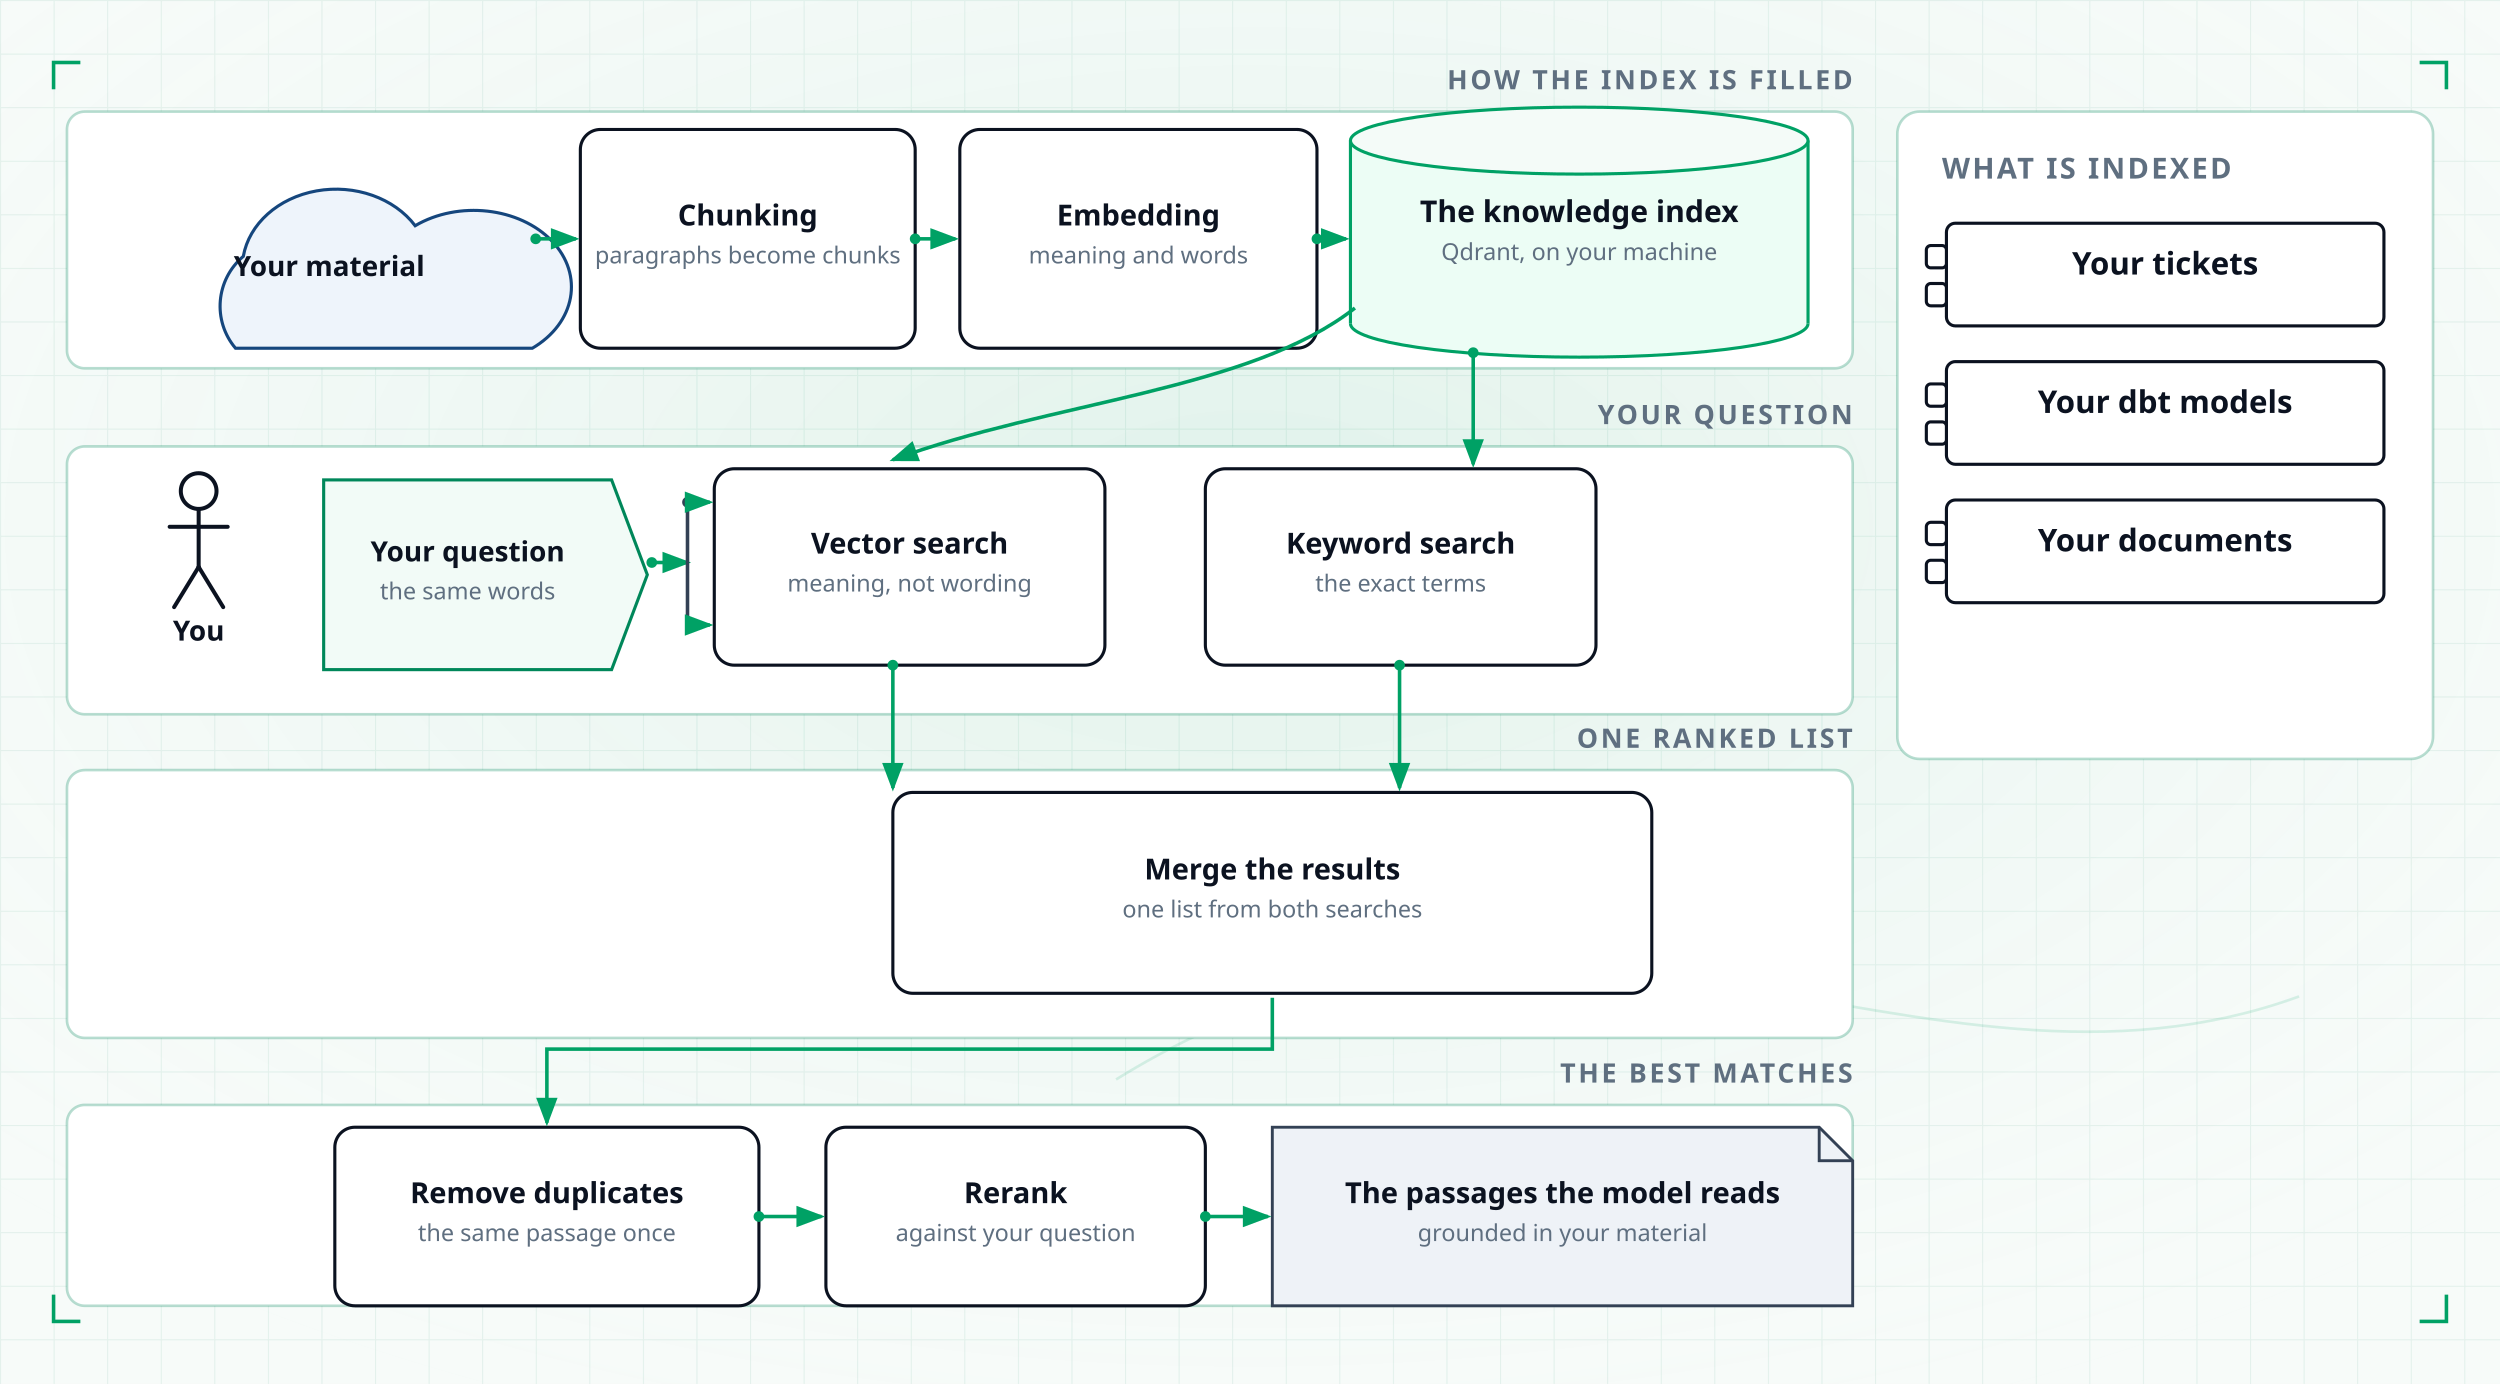
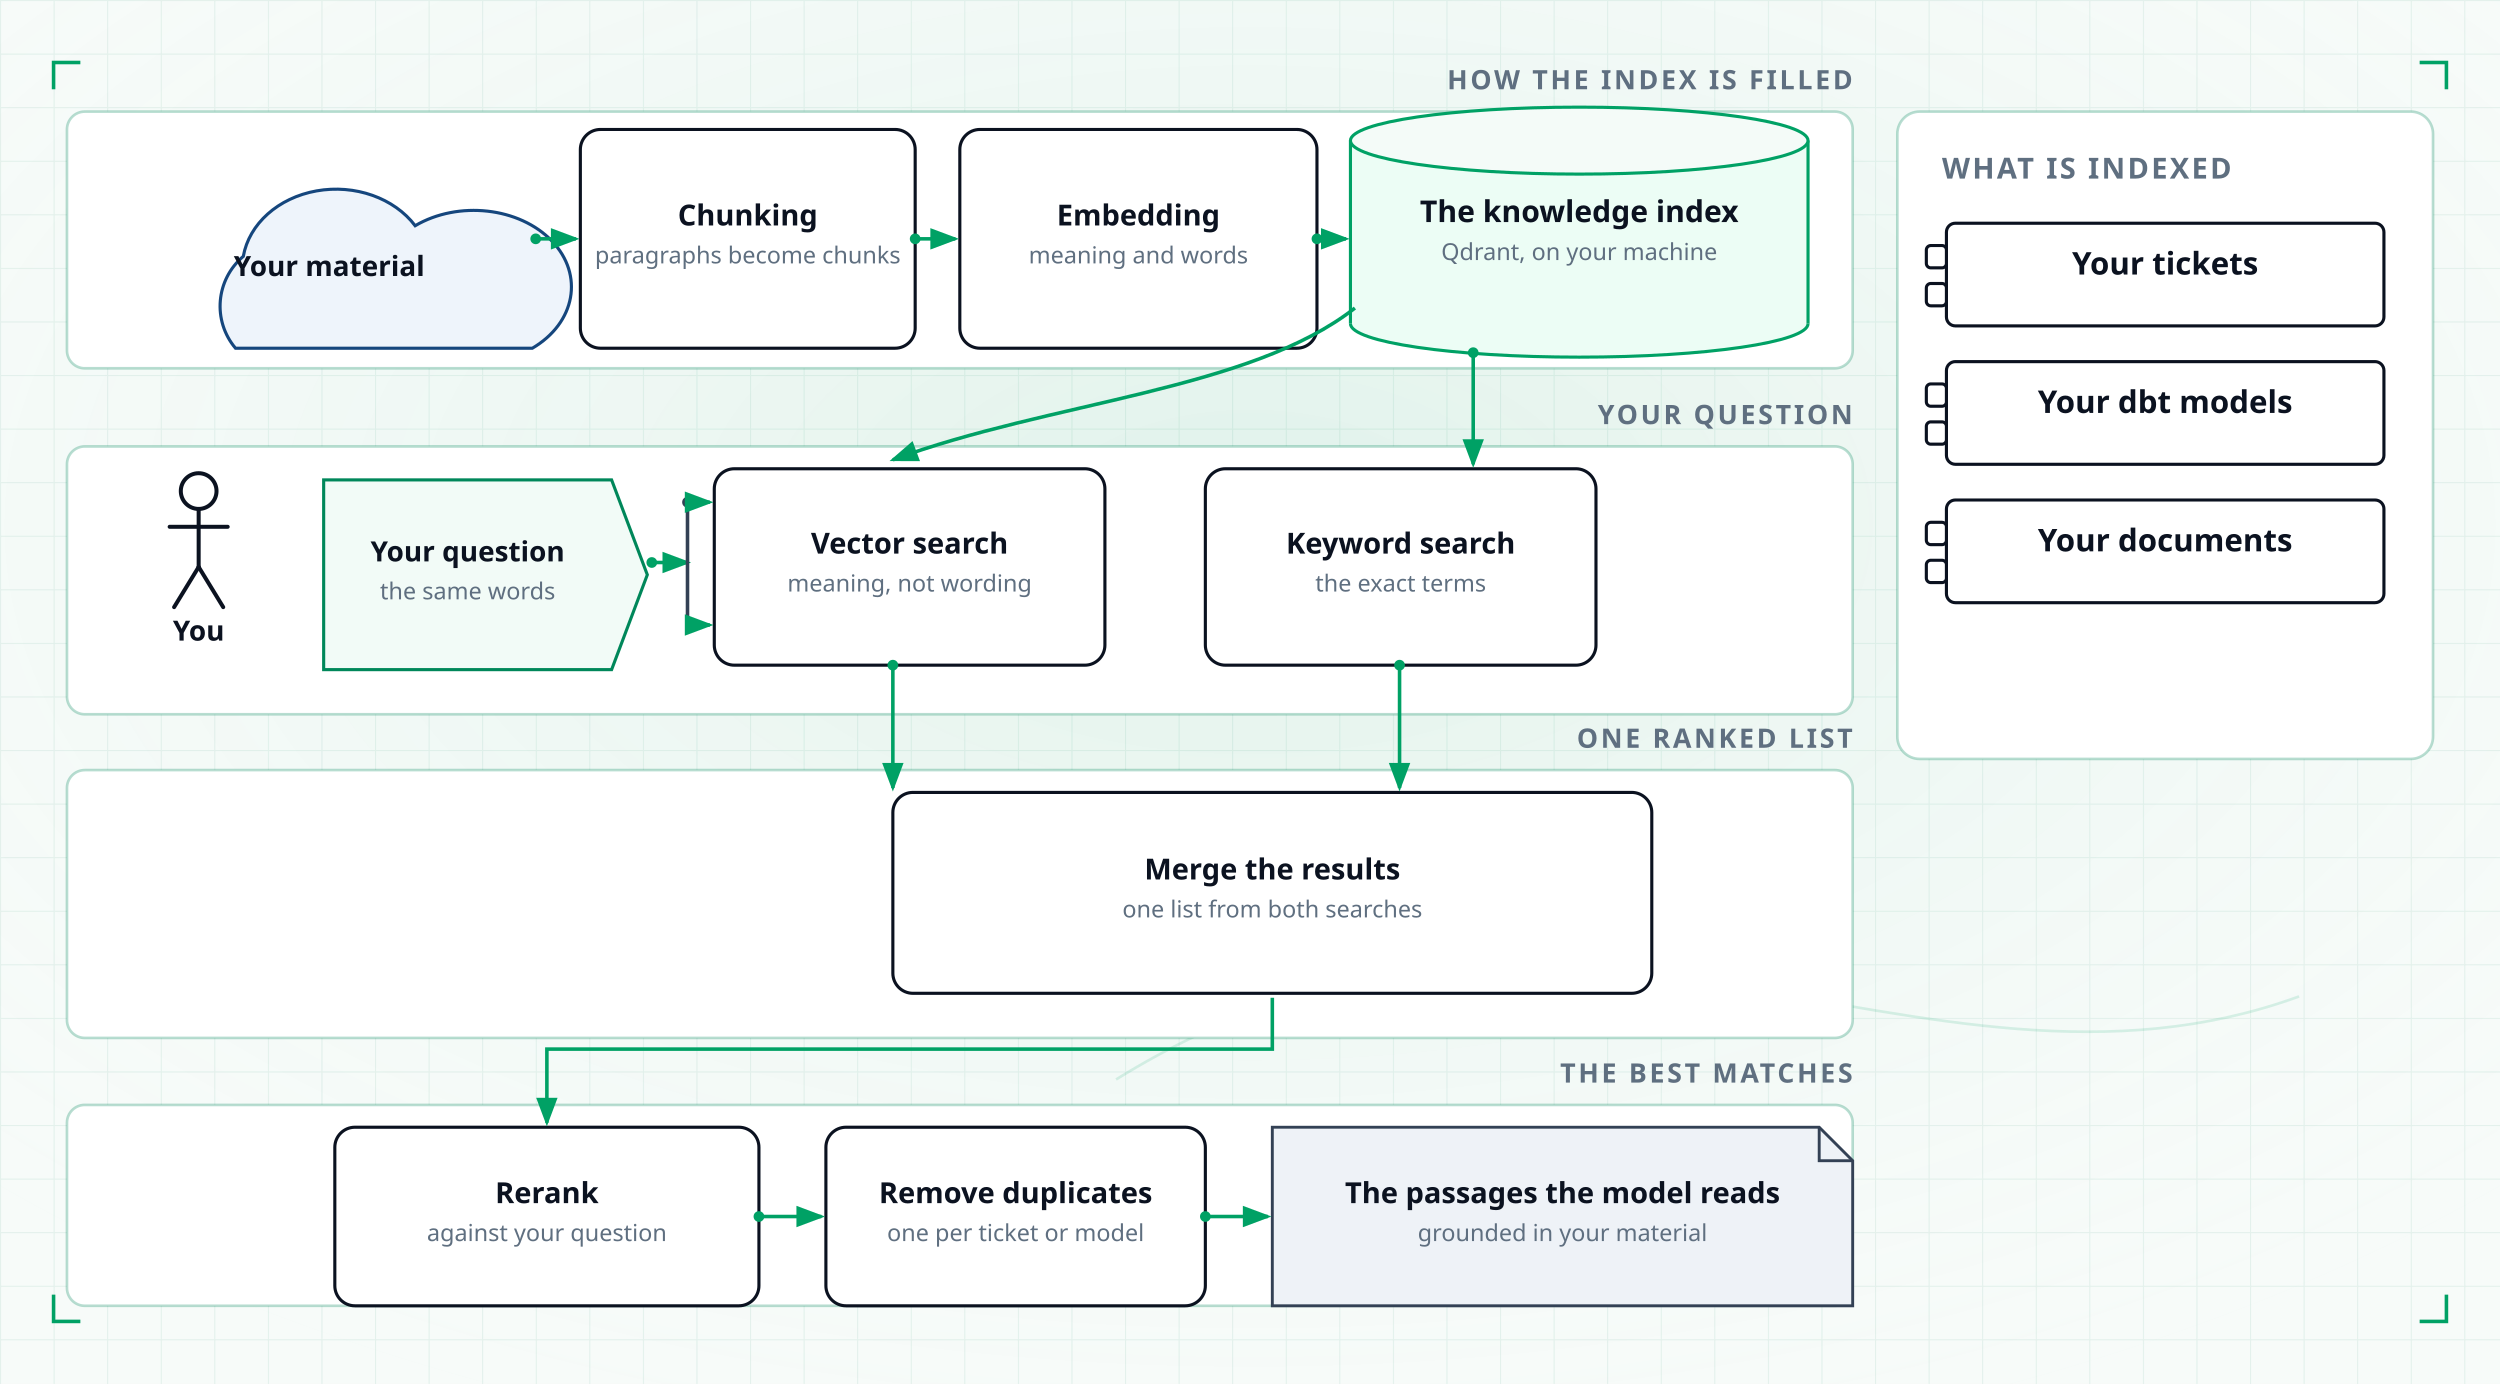
<svg xmlns="http://www.w3.org/2000/svg" viewBox="0 0 1120 620" role="img" aria-labelledby="rag-t rag-d">
  <defs>
    <pattern id="rag-grid" width="24" height="24" patternUnits="userSpaceOnUse">
      <path d="M 24 0 L 0 0 0 24" fill="none" stroke="rgba(0,135,90,0.08)" stroke-width="1" />
    </pattern>
    <radialGradient id="rag-glow" cx="50%" cy="38%" r="70%">
      <stop offset="0%" stop-color="rgba(0,161,101,0.10)" />
      <stop offset="100%" stop-color="rgba(247,251,249,0)" />
    </radialGradient>
    <filter id="rag-lift" x="-8%" y="-8%" width="116%" height="116%">
      <feDropShadow dx="0" dy="1.4" stdDeviation="1.6" flood-color="#0b1220" flood-opacity="0.12" />
    </filter>
    <marker id="rag-arr" markerWidth="8" markerHeight="6" refX="7" refY="3" orient="auto">
      <polygon points="0 0, 8 3, 0 6" fill="#334155" />
    </marker>
    <marker id="rag-arr-a" markerWidth="8" markerHeight="6" refX="7" refY="3" orient="auto">
      <polygon points="0 0, 8 3, 0 6" fill="#00a165" />
    </marker>
  </defs>
  <rect width="100%" height="100%" fill="#f7fbf9" />
  <rect width="100%" height="100%" fill="url(#rag-grid)" />
  <rect width="100%" height="100%" fill="url(#rag-glow)" />
  <path d="M80 111.6 C220 49.6 380 173.6 520 99.2" fill="none" stroke="rgba(0,161,101,0.16)" stroke-width="1.2" />
  <path d="M1030 446.4 C860 508.4 700 359.6 500 483.6" fill="none" stroke="rgba(0,161,101,0.14)" stroke-width="1.2" />
  <path d="M24 40 V28 H36" fill="none" stroke="#00a165" stroke-width="1.6" />
  <path d="M1096 40 V28 H1084" fill="none" stroke="#00a165" stroke-width="1.6" />
  <path d="M24 580 V592 H36" fill="none" stroke="#00a165" stroke-width="1.6" />
  <path d="M1096 580 V592 H1084" fill="none" stroke="#00a165" stroke-width="1.6" />
  <rect x="30" y="50" width="800" height="115" rx="8" fill="#ffffff" stroke="rgba(0,135,90,0.28)" stroke-width="1.2" />
  <text x="830" y="40" text-anchor="end" font-family="Outfit, ui-sans-serif, system-ui, sans-serif" font-size="12" font-weight="600" letter-spacing="0.1em" fill="#5f6f80">HOW THE INDEX IS FILLED</text>
  <path d="M105.5 156 a29.75 29.4 0 0 1 3.5 -41.16 a42.0 35.28 0 0 1 77.0 -13.72 a35.0 27.44 0 0 1 52.5 54.88 Z" fill="#eef4fb" stroke="#15467d" stroke-width="1.4" />
  <text x="147.5" y="123.66" text-anchor="middle" font-family="Outfit, ui-sans-serif, system-ui, sans-serif" font-size="12.5" font-weight="600" fill="#0b1220">Your material</text>
  <rect x="260" y="58" width="150" height="98" rx="9" fill="#ffffff" stroke="#0b1220" stroke-width="1.4" />
  <text x="335.0" y="101.0" text-anchor="middle" font-family="Outfit, ui-sans-serif, system-ui, sans-serif" font-size="13" font-weight="600" fill="#0b1220">Chunking</text>
  <text x="335.0" y="118.0" text-anchor="middle" font-family="Outfit, ui-sans-serif, system-ui, sans-serif" font-size="10.5" fill="#5f6f80">paragraphs become chunks</text>
  <rect x="430" y="58" width="160" height="98" rx="9" fill="#ffffff" stroke="#0b1220" stroke-width="1.4" />
  <text x="510.0" y="101.0" text-anchor="middle" font-family="Outfit, ui-sans-serif, system-ui, sans-serif" font-size="13" font-weight="600" fill="#0b1220">Embedding</text>
  <text x="510.0" y="118.0" text-anchor="middle" font-family="Outfit, ui-sans-serif, system-ui, sans-serif" font-size="10.5" fill="#5f6f80">meaning and words</text>
  <path d="M605 63 V145 A102.5 15 0 0 0 810 145 V63" fill="#ecfdf5" stroke="none" />
  <path d="M605 145 A102.5 15 0 0 0 810 145" fill="none" stroke="#00a165" stroke-width="1.4" />
  <line x1="605" y1="63" x2="605" y2="145" stroke="#00a165" stroke-width="1.4" />
  <line x1="810" y1="63" x2="810" y2="145" stroke="#00a165" stroke-width="1.4" />
  <ellipse cx="707.5" cy="63" rx="102.5" ry="15" fill="#f4fbf8" stroke="#00a165" stroke-width="1.4" />
  <text x="707.5" y="99.5" text-anchor="middle" font-family="Outfit, ui-sans-serif, system-ui, sans-serif" font-size="13.5" font-weight="600" fill="#0b1220">The knowledge index</text>
  <text x="707.5" y="116.5" text-anchor="middle" font-family="Outfit, ui-sans-serif, system-ui, sans-serif" font-size="10.5" fill="#5f6f80">Qdrant, on your machine</text>
  <rect x="30" y="200" width="800" height="120" rx="8" fill="#ffffff" stroke="rgba(0,135,90,0.28)" stroke-width="1.2" />
  <text x="830" y="190" text-anchor="end" font-family="Outfit, ui-sans-serif, system-ui, sans-serif" font-size="12" font-weight="600" letter-spacing="0.1em" fill="#5f6f80">YOUR QUESTION</text>
  <circle cx="89.0" cy="220" r="8" fill="#ffffff" stroke="#0b1220" stroke-width="1.8" />
  <path d="M89.0 228 V254" stroke="#0b1220" stroke-width="1.8" stroke-linecap="round" fill="none" />
  <path d="M76.0 236 H102.0" stroke="#0b1220" stroke-width="1.8" stroke-linecap="round" fill="none" />
  <path d="M89.0 254 L78.0 272" stroke="#0b1220" stroke-width="1.8" stroke-linecap="round" fill="none" />
  <path d="M89.0 254 L100.0 272" stroke="#0b1220" stroke-width="1.8" stroke-linecap="round" fill="none" />
  <text x="89.0" y="287.0" text-anchor="middle" font-family="Outfit, ui-sans-serif, system-ui, sans-serif" font-size="12.5" font-weight="600" fill="#0b1220">You</text>
  <path d="M145 215 H274 L290 257.5 L274 300 H145 Z" fill="#f2fbf7" stroke="#00875a" stroke-width="1.4" />
  <text x="209.5" y="251.5" text-anchor="middle" font-family="Outfit, ui-sans-serif, system-ui, sans-serif" font-size="12.5" font-weight="600" fill="#0b1220">Your question</text>
  <text x="209.5" y="268.5" text-anchor="middle" font-family="Outfit, ui-sans-serif, system-ui, sans-serif" font-size="10.5" fill="#5f6f80">the same words</text>
  <rect x="320" y="210" width="175" height="88" rx="9" fill="#ffffff" stroke="#0b1220" stroke-width="1.4" />
  <text x="407.5" y="248.0" text-anchor="middle" font-family="Outfit, ui-sans-serif, system-ui, sans-serif" font-size="13" font-weight="600" fill="#0b1220">Vector search</text>
  <text x="407.5" y="265.0" text-anchor="middle" font-family="Outfit, ui-sans-serif, system-ui, sans-serif" font-size="10.5" fill="#5f6f80">meaning, not wording</text>
  <rect x="540" y="210" width="175" height="88" rx="9" fill="#ffffff" stroke="#0b1220" stroke-width="1.4" />
  <text x="627.5" y="248.0" text-anchor="middle" font-family="Outfit, ui-sans-serif, system-ui, sans-serif" font-size="13" font-weight="600" fill="#0b1220">Keyword search</text>
  <text x="627.5" y="265.0" text-anchor="middle" font-family="Outfit, ui-sans-serif, system-ui, sans-serif" font-size="10.5" fill="#5f6f80">the exact terms</text>
  <rect x="30" y="345" width="800" height="120" rx="8" fill="#ffffff" stroke="rgba(0,135,90,0.28)" stroke-width="1.2" />
  <text x="830" y="335" text-anchor="end" font-family="Outfit, ui-sans-serif, system-ui, sans-serif" font-size="12" font-weight="600" letter-spacing="0.1em" fill="#5f6f80">ONE RANKED LIST</text>
  <rect x="400" y="355" width="340" height="90" rx="9" fill="#ffffff" stroke="#0b1220" stroke-width="1.4" />
  <text x="570.0" y="394.0" text-anchor="middle" font-family="Outfit, ui-sans-serif, system-ui, sans-serif" font-size="13" font-weight="600" fill="#0b1220">Merge the results</text>
  <text x="570.0" y="411.0" text-anchor="middle" font-family="Outfit, ui-sans-serif, system-ui, sans-serif" font-size="10.5" fill="#5f6f80">one list from both searches</text>
  <rect x="30" y="495" width="800" height="90" rx="8" fill="#ffffff" stroke="rgba(0,135,90,0.28)" stroke-width="1.2" />
  <text x="830" y="485" text-anchor="end" font-family="Outfit, ui-sans-serif, system-ui, sans-serif" font-size="12" font-weight="600" letter-spacing="0.1em" fill="#5f6f80">THE BEST MATCHES</text>
  <rect x="150" y="505" width="190" height="80" rx="9" fill="#ffffff" stroke="#0b1220" stroke-width="1.4" />
-   <text x="245.0" y="539.0" text-anchor="middle" font-family="Outfit, ui-sans-serif, system-ui, sans-serif" font-size="13" font-weight="600" fill="#0b1220">Remove duplicates</text>
-   <text x="245.0" y="556.0" text-anchor="middle" font-family="Outfit, ui-sans-serif, system-ui, sans-serif" font-size="10.5" fill="#5f6f80">the same passage once</text>
+   <text x="245.0" y="539.0" text-anchor="middle" font-family="Outfit, ui-sans-serif, system-ui, sans-serif" font-size="13" font-weight="600" fill="#0b1220">Rerank</text>
+   <text x="245.0" y="556.0" text-anchor="middle" font-family="Outfit, ui-sans-serif, system-ui, sans-serif" font-size="10.5" fill="#5f6f80">against your question</text>
  <rect x="370" y="505" width="170" height="80" rx="9" fill="#ffffff" stroke="#0b1220" stroke-width="1.4" />
-   <text x="455.0" y="539.0" text-anchor="middle" font-family="Outfit, ui-sans-serif, system-ui, sans-serif" font-size="13" font-weight="600" fill="#0b1220">Rerank</text>
-   <text x="455.0" y="556.0" text-anchor="middle" font-family="Outfit, ui-sans-serif, system-ui, sans-serif" font-size="10.5" fill="#5f6f80">against your question</text>
+   <text x="455.0" y="539.0" text-anchor="middle" font-family="Outfit, ui-sans-serif, system-ui, sans-serif" font-size="13" font-weight="600" fill="#0b1220">Remove duplicates</text>
+   <text x="455.0" y="556.0" text-anchor="middle" font-family="Outfit, ui-sans-serif, system-ui, sans-serif" font-size="10.5" fill="#5f6f80">one per ticket or model</text>
  <path d="M570 505 H815 L830 520 V585 H570 Z" fill="#eef2f7" stroke="#334155" stroke-width="1.3" />
  <path d="M815 505 V520 H830" fill="none" stroke="#334155" stroke-width="1.3" />
  <text x="700.0" y="539.0" text-anchor="middle" font-family="Outfit, ui-sans-serif, system-ui, sans-serif" font-size="13" font-weight="600" fill="#0b1220">The passages the model reads</text>
  <text x="700.0" y="556.0" text-anchor="middle" font-family="Outfit, ui-sans-serif, system-ui, sans-serif" font-size="10.5" fill="#5f6f80">grounded in your material</text>
  <circle cx="240" cy="107" r="2.4" fill="#00a165" />
  <line x1="240" y1="107" x2="258" y2="107" stroke="#00a165" stroke-width="1.6" marker-end="url(#rag-arr-a)" />
  <circle cx="410" cy="107" r="2.4" fill="#00a165" />
  <line x1="410" y1="107" x2="428" y2="107" stroke="#00a165" stroke-width="1.6" marker-end="url(#rag-arr-a)" />
  <circle cx="590" cy="107" r="2.4" fill="#00a165" />
  <line x1="590" y1="107" x2="603" y2="107" stroke="#00a165" stroke-width="1.6" marker-end="url(#rag-arr-a)" />
  <circle cx="292" cy="252" r="2.4" fill="#00a165" />
  <line x1="292" y1="252" x2="308" y2="252" stroke="#00a165" stroke-width="1.6" marker-end="url(#rag-arr-a)" />
  <circle cx="308" cy="225" r="2.4" fill="#334155" />
  <line x1="308" y1="225" x2="308" y2="280" stroke="#334155" stroke-width="1.6" />
  <path d="M308 225 H318" fill="none" stroke="#00a165" stroke-width="1.6" marker-end="url(#rag-arr-a)" />
  <path d="M308 280 H318" fill="none" stroke="#00a165" stroke-width="1.6" marker-end="url(#rag-arr-a)" />
  <circle cx="660" cy="158" r="2.4" fill="#00a165" />
  <line x1="660" y1="158" x2="660" y2="208" stroke="#00a165" stroke-width="1.6" marker-end="url(#rag-arr-a)" />
  <path d="M607 138 C560 175 470 180 400 206" fill="none" stroke="#00a165" stroke-width="1.6" marker-end="url(#rag-arr-a)" />
  <circle cx="400" cy="298" r="2.4" fill="#00a165" />
  <line x1="400" y1="298" x2="400" y2="353" stroke="#00a165" stroke-width="1.6" marker-end="url(#rag-arr-a)" />
  <circle cx="627" cy="298" r="2.4" fill="#00a165" />
  <line x1="627" y1="298" x2="627" y2="353" stroke="#00a165" stroke-width="1.6" marker-end="url(#rag-arr-a)" />
  <path d="M570 447 V470 H245 V503" fill="none" stroke="#00a165" stroke-width="1.6" marker-end="url(#rag-arr-a)" />
  <circle cx="340" cy="545" r="2.4" fill="#00a165" />
  <line x1="340" y1="545" x2="368" y2="545" stroke="#00a165" stroke-width="1.6" marker-end="url(#rag-arr-a)" />
  <circle cx="540" cy="545" r="2.4" fill="#00a165" />
  <line x1="540" y1="545" x2="568" y2="545" stroke="#00a165" stroke-width="1.6" marker-end="url(#rag-arr-a)" />
  <rect x="850" y="50" width="240" height="290" rx="10" fill="#ffffff" stroke="rgba(0,135,90,0.28)" stroke-width="1.2" />
  <text x="870" y="80" font-family="Outfit, ui-sans-serif, system-ui, sans-serif" font-size="13" font-weight="600" letter-spacing="0.08em" fill="#5f6f80">WHAT IS INDEXED</text>
  <rect x="872" y="100" width="196" height="46" rx="4" fill="#ffffff" stroke="#0b1220" stroke-width="1.4" />
  <rect x="863" y="110" width="9" height="10" rx="2" fill="#ffffff" stroke="#0b1220" stroke-width="1.4" />
  <rect x="863" y="127" width="9" height="10" rx="2" fill="#ffffff" stroke="#0b1220" stroke-width="1.4" />
  <text x="970.0" y="123.0" text-anchor="middle" font-family="Outfit, ui-sans-serif, system-ui, sans-serif" font-size="14" font-weight="600" fill="#0b1220">Your tickets</text>
  <rect x="872" y="162" width="196" height="46" rx="4" fill="#ffffff" stroke="#0b1220" stroke-width="1.4" />
  <rect x="863" y="172" width="9" height="10" rx="2" fill="#ffffff" stroke="#0b1220" stroke-width="1.4" />
  <rect x="863" y="189" width="9" height="10" rx="2" fill="#ffffff" stroke="#0b1220" stroke-width="1.4" />
  <text x="970.0" y="185.0" text-anchor="middle" font-family="Outfit, ui-sans-serif, system-ui, sans-serif" font-size="14" font-weight="600" fill="#0b1220">Your dbt models</text>
  <rect x="872" y="224" width="196" height="46" rx="4" fill="#ffffff" stroke="#0b1220" stroke-width="1.4" />
  <rect x="863" y="234" width="9" height="10" rx="2" fill="#ffffff" stroke="#0b1220" stroke-width="1.4" />
  <rect x="863" y="251" width="9" height="10" rx="2" fill="#ffffff" stroke="#0b1220" stroke-width="1.4" />
  <text x="970.0" y="247.0" text-anchor="middle" font-family="Outfit, ui-sans-serif, system-ui, sans-serif" font-size="14" font-weight="600" fill="#0b1220">Your documents</text>
</svg>
